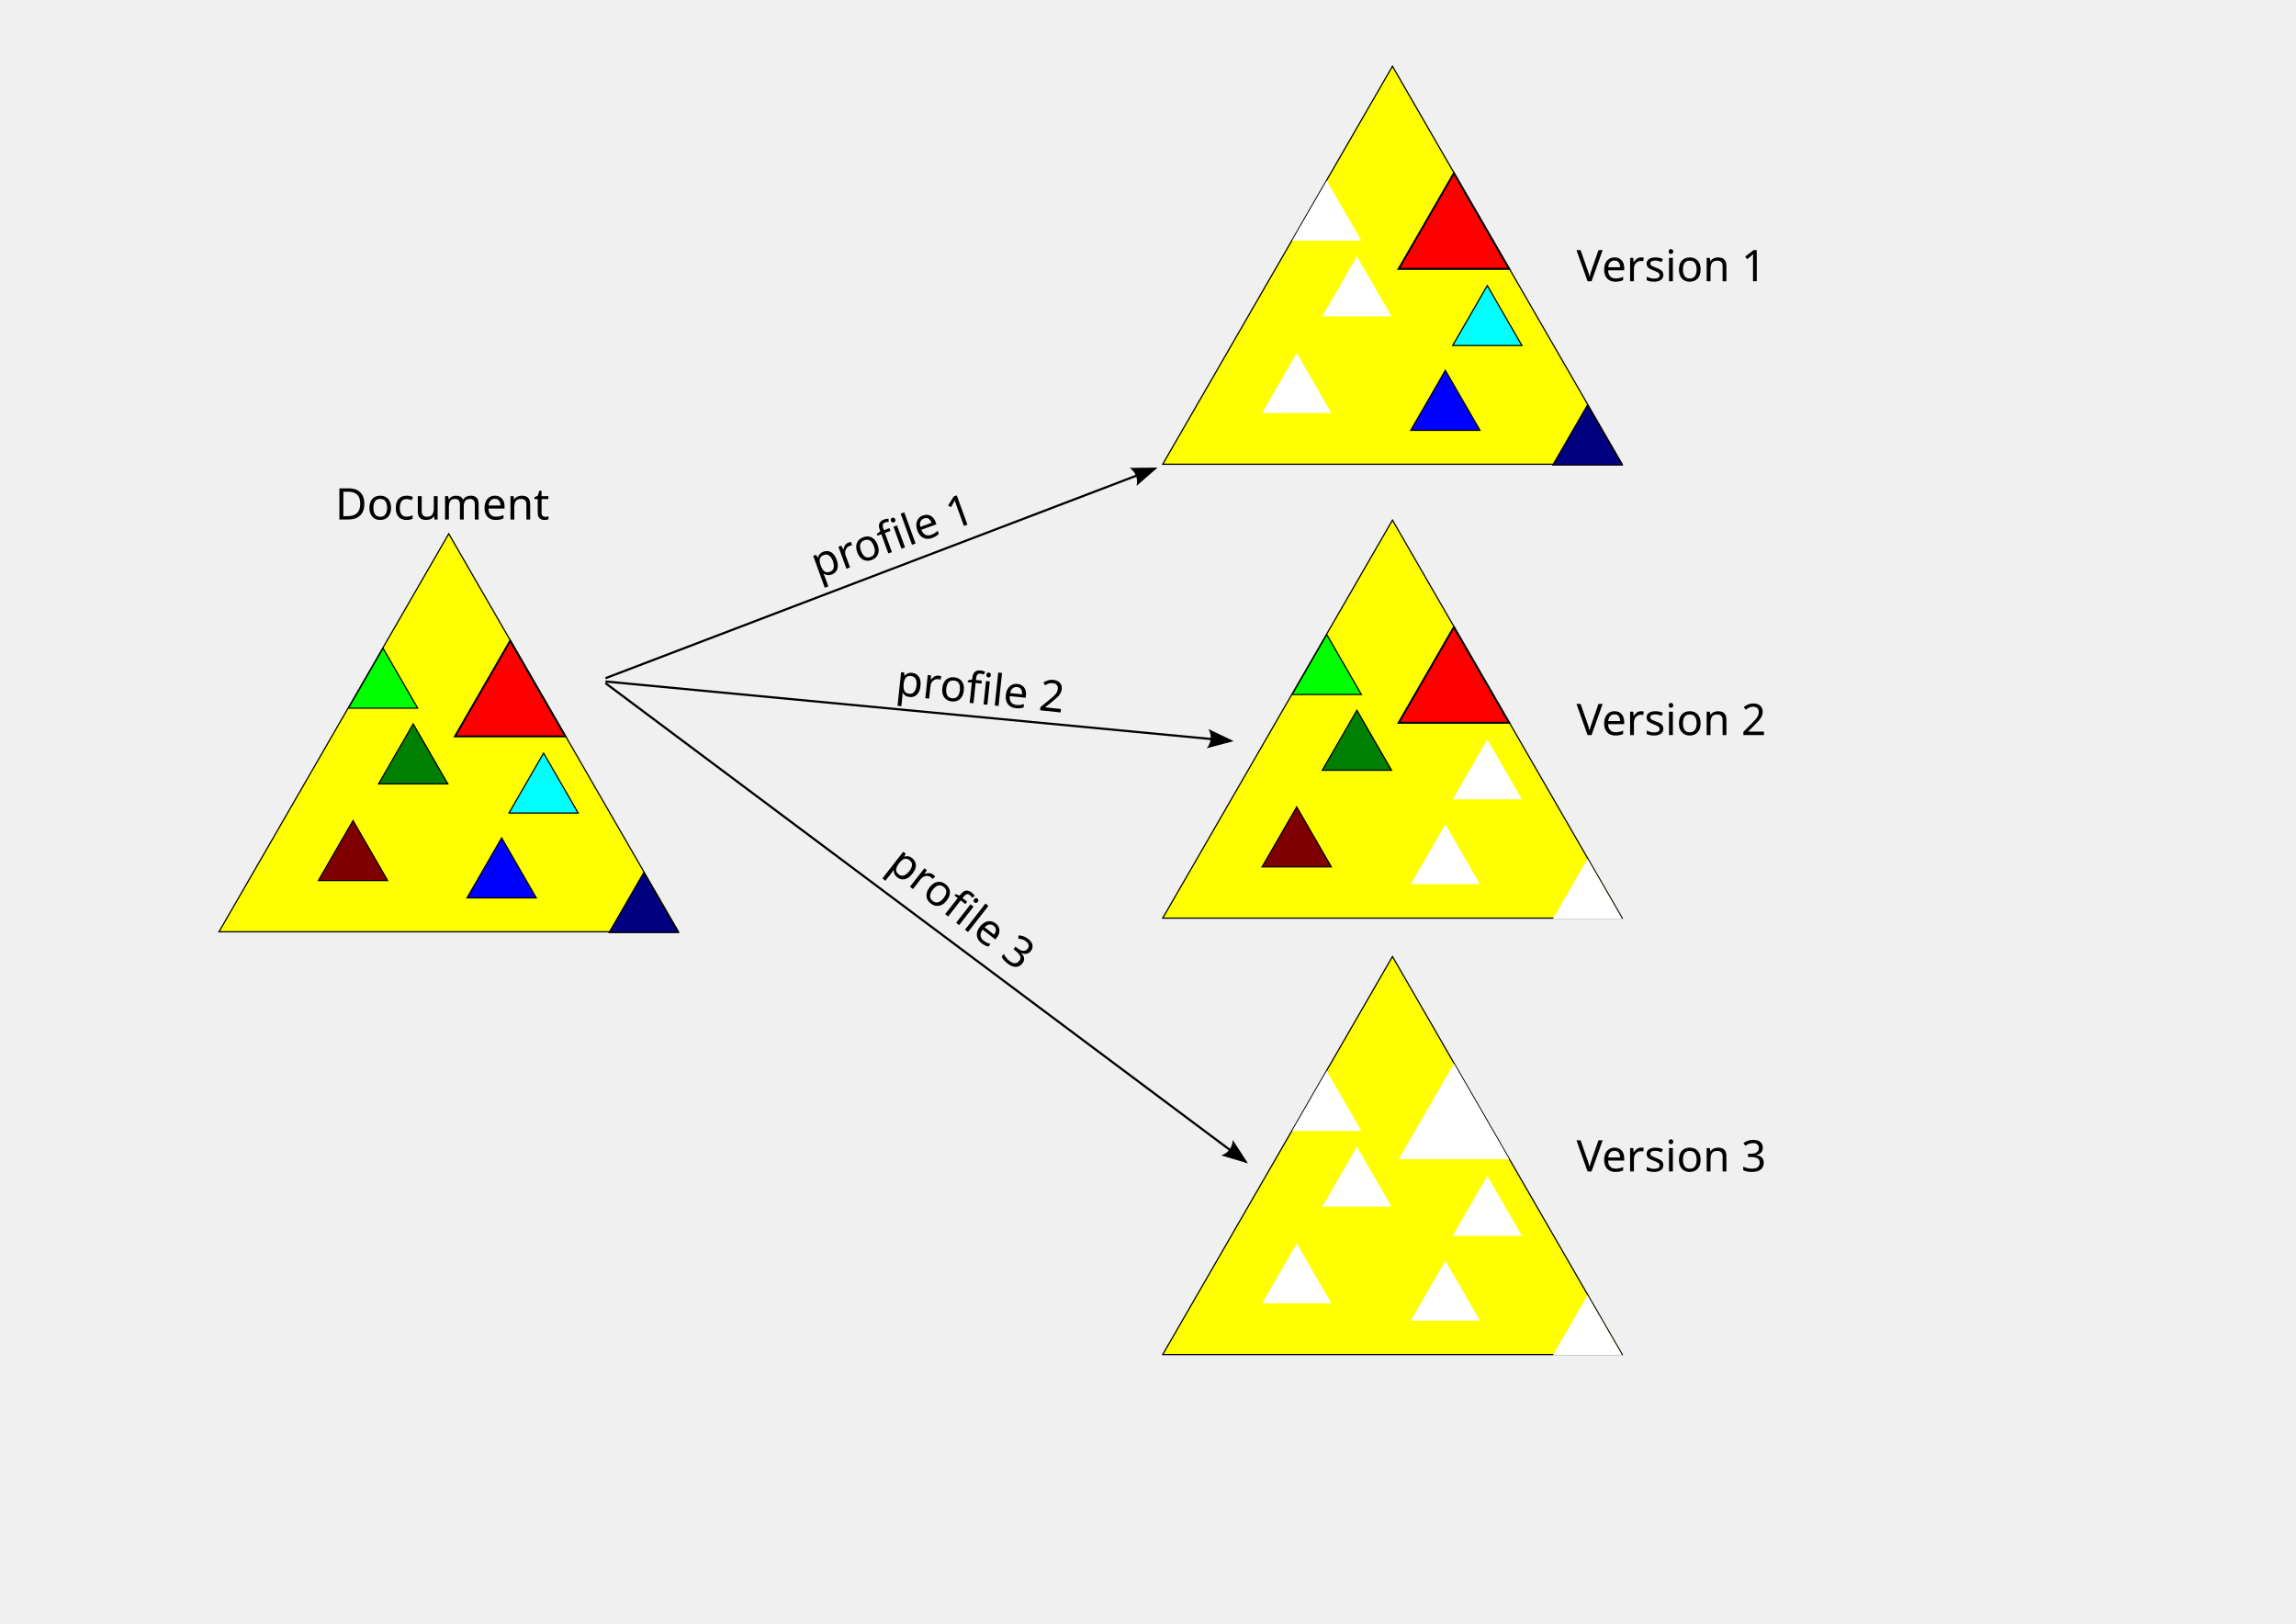
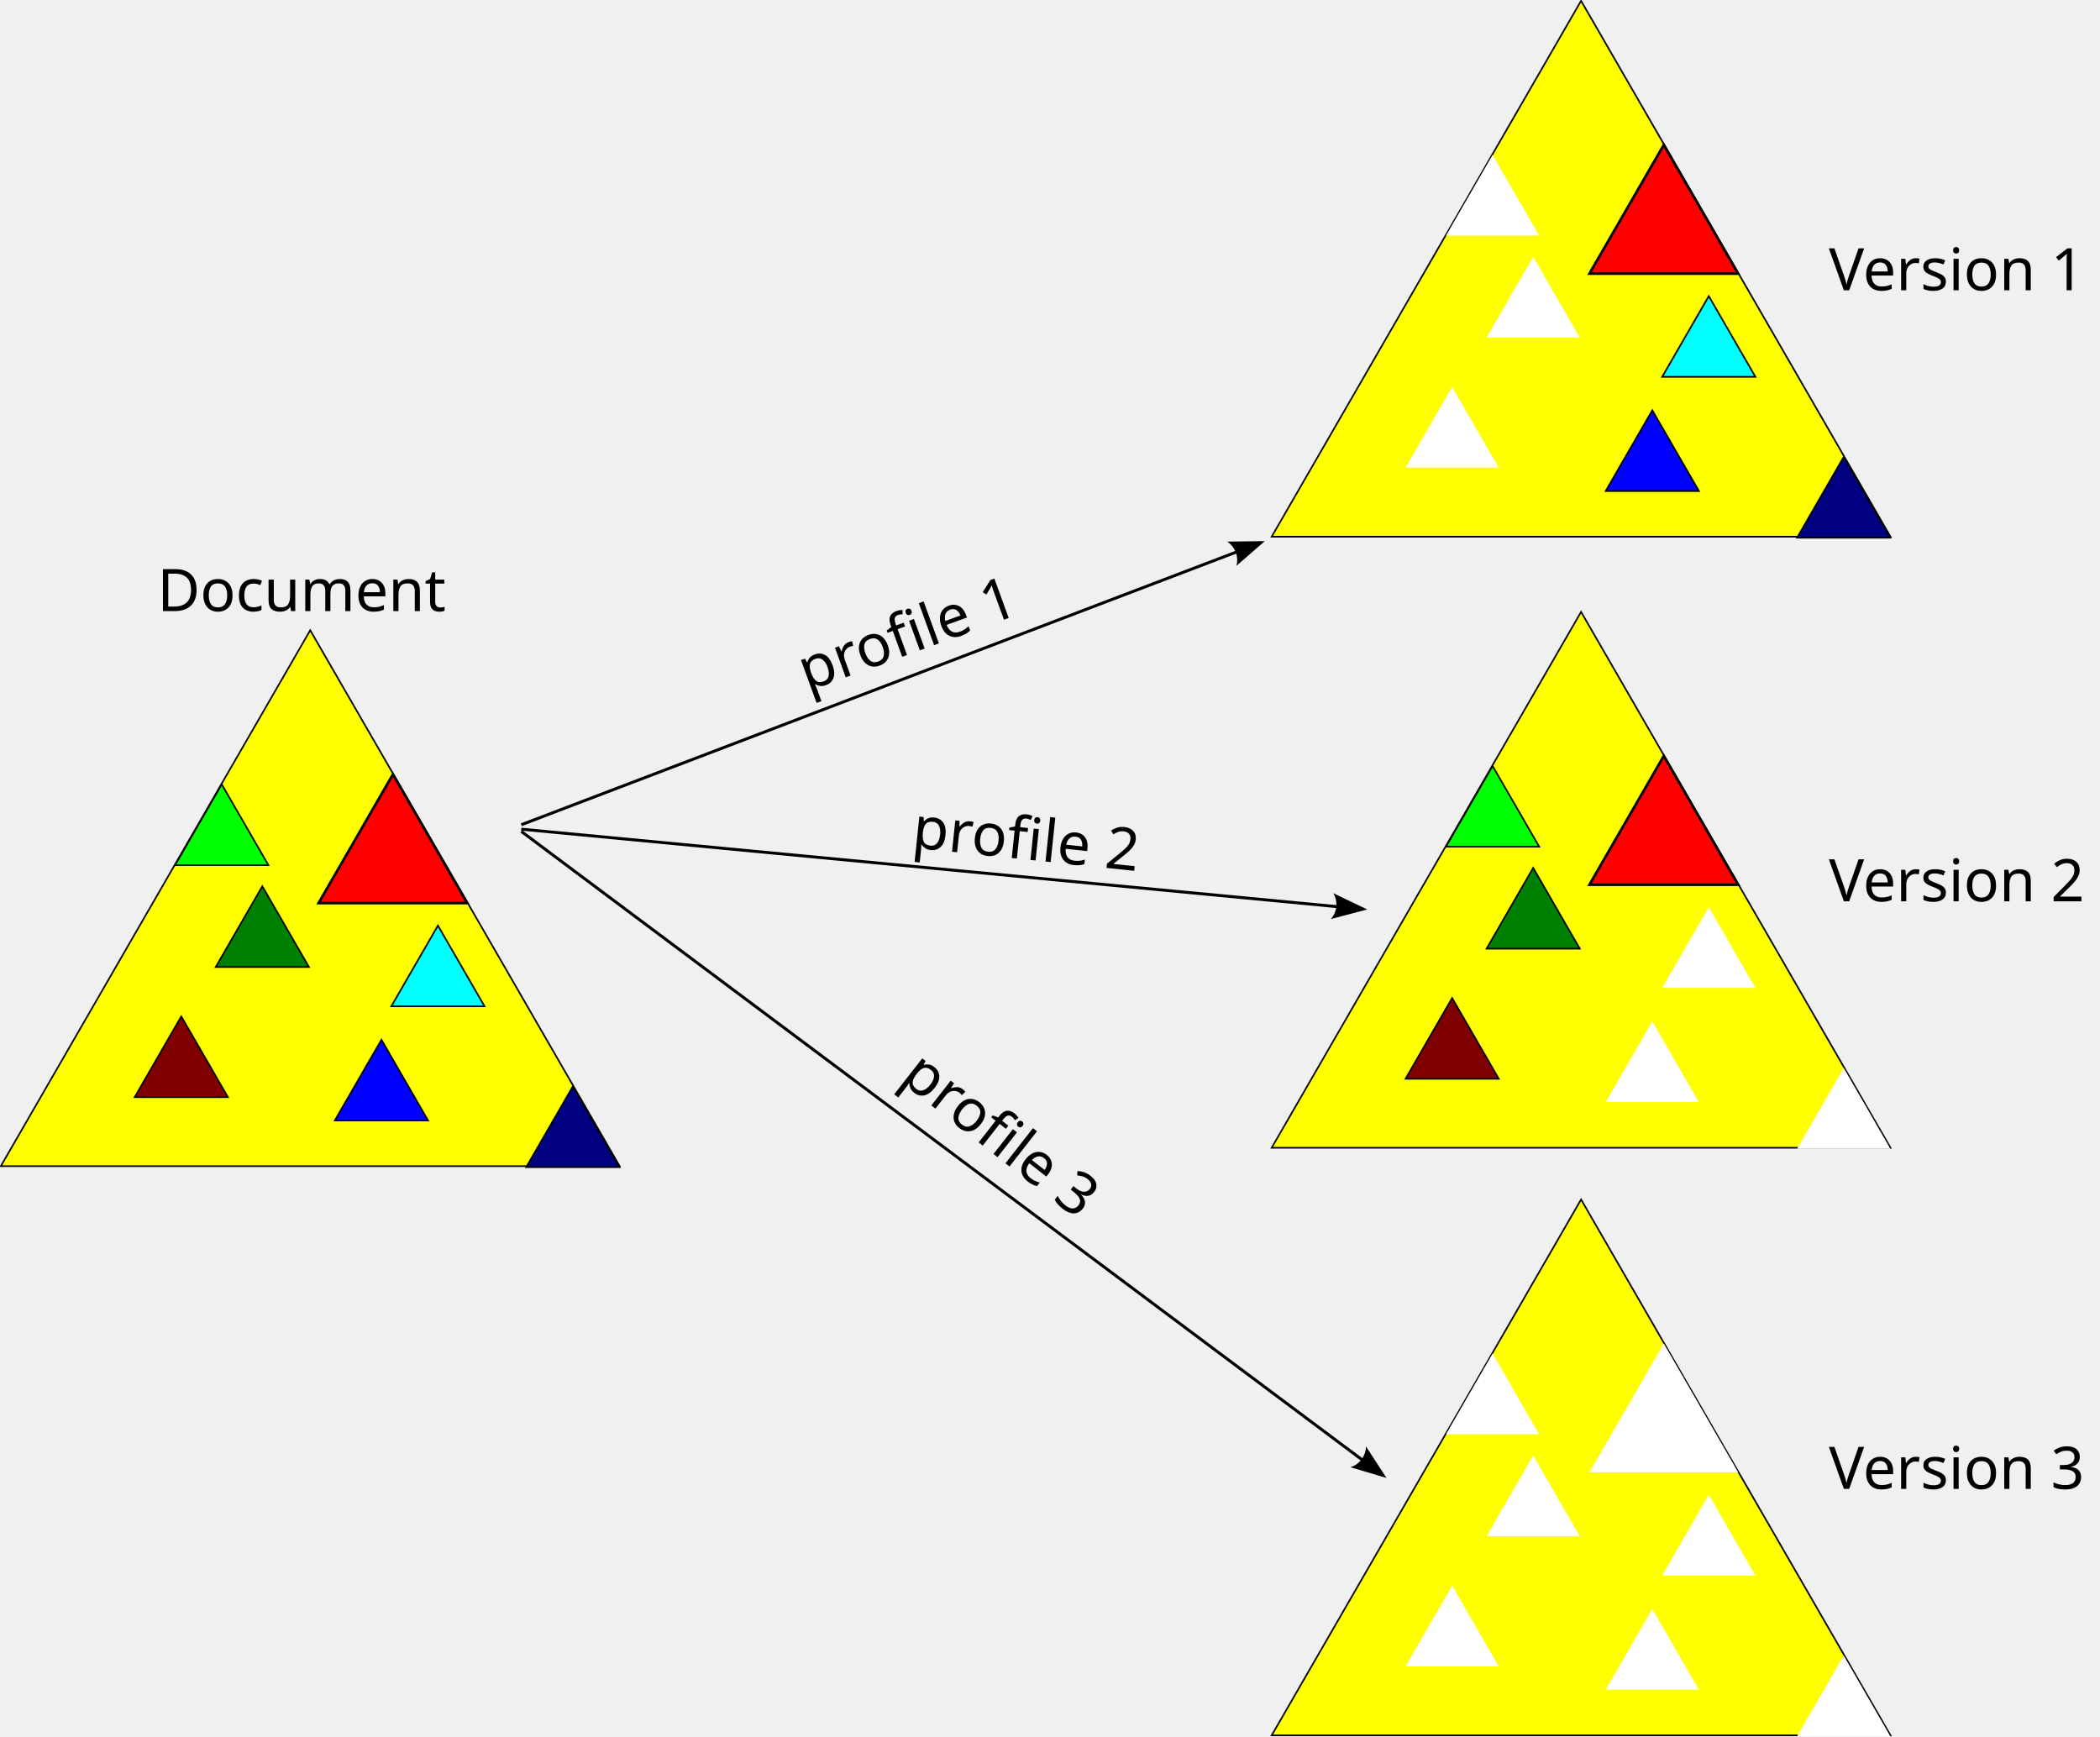
- <svg xmlns="http://www.w3.org/2000/svg" width="1052.362" height="744.094" id="svg2" version="1.0">
+ <svg xmlns="http://www.w3.org/2000/svg" width="714.746" height="591.02" id="svg2" version="1.0">
  <defs id="defs4">
-     <marker orient="auto" refY="0.0" refX="0.0" id="Arrow2Lend" style="overflow:visible;">
-       <path id="path3481" style="font-size:12.0;fill-rule:evenodd;stroke-width:0.625;stroke-linejoin:round;" d="M 8.719,4.034 L -2.207,0.016 L 8.719,-4.002 C 6.973,-1.63 6.983,1.616 8.719,4.034 z " transform="scale(1.1) rotate(180) translate(1,0)" />
+     <marker orient="auto" refY="0" refX="0" id="Arrow2Lend" style="overflow:visible">
+       <path id="path3481" style="font-size:12px;fill-rule:evenodd;stroke-width:0.625;stroke-linejoin:round" d="M 8.719,4.034 L -2.207,0.016 L 8.719,-4.002 C 6.973,-1.63 6.983,1.616 8.719,4.034 z" transform="matrix(-1.1,0,0,-1.1,-1.1,0)" />
    </marker>
-     <marker orient="auto" refY="0.0" refX="0.0" id="Arrow2Mend" style="overflow:visible;">
-       <path id="path3487" style="font-size:12.0;fill-rule:evenodd;stroke-width:0.625;stroke-linejoin:round;" d="M 8.719,4.034 L -2.207,0.016 L 8.719,-4.002 C 6.973,-1.63 6.983,1.616 8.719,4.034 z " transform="scale(0.6) rotate(180) translate(0,0)" />
+     <marker orient="auto" refY="0" refX="0" id="Arrow2Mend" style="overflow:visible">
+       <path id="path3487" style="font-size:12px;fill-rule:evenodd;stroke-width:0.625;stroke-linejoin:round" d="M 8.719,4.034 L -2.207,0.016 L 8.719,-4.002 C 6.973,-1.63 6.983,1.616 8.719,4.034 z" transform="scale(-0.6,-0.6)" />
    </marker>
  </defs>
-   <g id="layer1">
+   <g id="layer1" transform="translate(-100.0985,-30.07597)">
    <g id="g3375" transform="translate(0,-24.7021)">
      <g transform="matrix(0.7267453,0,0,0.7267453,27.35239,73.51456)" id="g2497">
        <path style="fill:#ffff00;fill-rule:evenodd;stroke:#000000;stroke-width:1px;stroke-linecap:butt;stroke-linejoin:miter;stroke-opacity:1" id="path2389" d="M 492.257,274.1 L 111.185,274.1 L 301.721,-55.918 L 492.257,274.1 z" transform="matrix(0.7605179,0,0,0.7605179,15.92042,311.9401)" />
        <path style="fill:#ff0000;fill-rule:evenodd;stroke:#000000;stroke-width:1px;stroke-linecap:butt;stroke-linejoin:miter;stroke-opacity:1" id="path2395" d="M 609.46,166.298 L 552.054,166.298 L 580.757,116.583 L 609.46,166.298 z" transform="matrix(1.21346,0,0,1.21346,-420.5994,195.4083)" />
        <path d="M 609.46,166.298 L 552.054,166.298 L 580.757,116.583 L 609.46,166.298 z" id="path2397" style="fill:#00ffff;fill-rule:evenodd;stroke:#000000;stroke-width:1px;stroke-linecap:butt;stroke-linejoin:miter;stroke-opacity:1" transform="matrix(0.7605179,0,0,0.7605179,-136.4808,319.0575)" />
        <path style="fill:#008000;fill-rule:evenodd;stroke:#000000;stroke-width:1px;stroke-linecap:butt;stroke-linejoin:miter;stroke-opacity:1" id="path2399" d="M 609.46,166.298 L 552.054,166.298 L 580.757,116.583 L 609.46,166.298 z" transform="matrix(0.7605179,0,0,0.7605179,-218.7199,300.6543)" />
        <path d="M 609.46,166.298 L 552.054,166.298 L 580.757,116.583 L 609.46,166.298 z" id="path2401" style="fill:#00ff00;fill-rule:evenodd;stroke:#000000;stroke-width:1px;stroke-linecap:butt;stroke-linejoin:miter;stroke-opacity:1" transform="matrix(0.7605179,0,0,0.7605179,-237.7252,252.9211)" />
        <path style="fill:#800000;fill-rule:evenodd;stroke:#000000;stroke-width:1px;stroke-linecap:butt;stroke-linejoin:miter;stroke-opacity:1" id="path2403" d="M 609.46,166.298 L 552.054,166.298 L 580.757,116.583 L 609.46,166.298 z" transform="matrix(0.7605179,0,0,0.7605179,-256.6764,361.6148)" />
        <path transform="matrix(0.7605179,0,0,0.7605179,-73.30123,394.3954)" style="fill:#000080;fill-rule:evenodd;stroke:#000000;stroke-width:1px;stroke-linecap:butt;stroke-linejoin:miter;stroke-opacity:1" id="path2405" d="M 609.46,166.298 L 552.054,166.298 L 580.757,116.583 L 609.46,166.298 z" />
        <path d="M 609.46,166.298 L 552.054,166.298 L 580.757,116.583 L 609.46,166.298 z" id="path2407" style="fill:#0000ff;fill-rule:evenodd;stroke:#000000;stroke-width:1px;stroke-linecap:butt;stroke-linejoin:miter;stroke-opacity:1" transform="matrix(0.7605179,0,0,0.7605179,-162.9353,372.5417)" />
      </g>
      <text id="text2561" y="262.788" x="153.629" style="font-size:20px;font-style:normal;font-variant:normal;font-weight:normal;font-stretch:normal;text-align:start;line-height:125%;writing-mode:lr-tb;text-anchor:start;fill:#000000;fill-opacity:1;stroke:none;stroke-width:1px;stroke-linecap:butt;stroke-linejoin:miter;stroke-opacity:1;font-family:Verdana;-inkscape-font-specification:Verdana" xml:space="preserve">
        <tspan y="262.788" x="153.629" id="tspan2563">Document</tspan>
      </text>
    </g>
    <g id="g3418">
      <g id="g3388">
        <path transform="matrix(0.5527028,0,0,0.5527028,471.4652,61.25838)" style="fill:#ffff00;fill-rule:evenodd;stroke:#000000;stroke-width:1px;stroke-linecap:butt;stroke-linejoin:miter;stroke-opacity:1" d="M 492.257,274.1 L 111.185,274.1 L 301.721,-55.918 L 492.257,274.1 z" id="path2509" />
        <path transform="matrix(0.8818764,0,0,0.8818764,154.2265,-23.43052)" d="M 609.46,166.298 L 552.054,166.298 L 580.757,116.583 L 609.46,166.298 z" id="path2511" style="fill:#ff0000;fill-rule:evenodd;stroke:#000000;stroke-width:1px;stroke-linecap:butt;stroke-linejoin:miter;stroke-opacity:1" />
        <path transform="matrix(0.5527028,0,0,0.5527028,360.7084,66.43093)" style="fill:#00ffff;fill-rule:evenodd;stroke:#000000;stroke-width:1px;stroke-linecap:butt;stroke-linejoin:miter;stroke-opacity:1" id="path2513" d="M 609.46,166.298 L 552.054,166.298 L 580.757,116.583 L 609.46,166.298 z" />
        <path transform="matrix(0.5527028,0,0,0.5527028,300.9415,53.05652)" style="fill:#ffffff;fill-rule:evenodd;stroke:none;stroke-width:1px;stroke-linecap:butt;stroke-linejoin:miter;stroke-opacity:1" d="M 609.46,166.298 L 552.054,166.298 L 580.757,116.583 L 609.46,166.298 z" id="path2515" />
        <path transform="matrix(0.5527028,0,0,0.5527028,287.1294,18.36664)" style="fill:#ffffff;fill-rule:evenodd;stroke:none;stroke-width:1px;stroke-linecap:butt;stroke-linejoin:miter;stroke-opacity:1" d="M 609.46,166.298 L 552.054,166.298 L 580.757,116.583 L 609.46,166.298 z" id="path2517" />
        <path transform="matrix(0.5527028,0,0,0.5527028,273.3567,97.35925)" style="fill:#ffffff;fill-rule:evenodd;stroke:none;stroke-width:1px;stroke-linecap:butt;stroke-linejoin:miter;stroke-opacity:1" d="M 609.46,166.298 L 552.054,166.298 L 580.757,116.583 L 609.46,166.298 z" id="path2519" />
        <path d="M 609.46,166.298 L 552.054,166.298 L 580.757,116.583 L 609.46,166.298 z" id="path2521" style="fill:#000080;fill-rule:evenodd;stroke:#000000;stroke-width:1px;stroke-linecap:butt;stroke-linejoin:miter;stroke-opacity:1" transform="matrix(0.5527028,0,0,0.5527028,406.6238,121.1824)" />
        <path transform="matrix(0.5527028,0,0,0.5527028,341.4826,105.3003)" style="fill:#0000ff;fill-rule:evenodd;stroke:#000000;stroke-width:1px;stroke-linecap:butt;stroke-linejoin:miter;stroke-opacity:1" id="path2523" d="M 609.46,166.298 L 552.054,166.298 L 580.757,116.583 L 609.46,166.298 z" />
      </g>
      <g id="g3398">
        <path style="fill:#ffff00;fill-rule:evenodd;stroke:#000000;stroke-width:1px;stroke-linecap:butt;stroke-linejoin:miter;stroke-opacity:1" id="path2527" d="M 492.257,274.1 L 111.185,274.1 L 301.721,-55.918 L 492.257,274.1 z" transform="matrix(0.5527028,0,0,0.5527028,471.4652,269.2584)" />
        <path style="fill:#ff0000;fill-rule:evenodd;stroke:#000000;stroke-width:1px;stroke-linecap:butt;stroke-linejoin:miter;stroke-opacity:1" id="path2529" d="M 609.46,166.298 L 552.054,166.298 L 580.757,116.583 L 609.46,166.298 z" transform="matrix(0.8818764,0,0,0.8818764,154.2265,184.5695)" />
        <path d="M 609.46,166.298 L 552.054,166.298 L 580.757,116.583 L 609.46,166.298 z" id="path2531" style="fill:#ffffff;fill-rule:evenodd;stroke:none;stroke-width:1px;stroke-linecap:butt;stroke-linejoin:miter;stroke-opacity:1" transform="matrix(0.5527028,0,0,0.5527028,360.7084,274.4309)" />
        <path style="fill:#008000;fill-rule:evenodd;stroke:#000000;stroke-width:1px;stroke-linecap:butt;stroke-linejoin:miter;stroke-opacity:1" id="path2533" d="M 609.46,166.298 L 552.054,166.298 L 580.757,116.583 L 609.46,166.298 z" transform="matrix(0.5527028,0,0,0.5527028,300.9415,261.0565)" />
        <path d="M 609.46,166.298 L 552.054,166.298 L 580.757,116.583 L 609.46,166.298 z" id="path2535" style="fill:#00ff00;fill-rule:evenodd;stroke:#000000;stroke-width:1px;stroke-linecap:butt;stroke-linejoin:miter;stroke-opacity:1" transform="matrix(0.5527028,0,0,0.5527028,287.1294,226.3666)" />
        <path style="fill:#800000;fill-rule:evenodd;stroke:#000000;stroke-width:1px;stroke-linecap:butt;stroke-linejoin:miter;stroke-opacity:1" id="path2537" d="M 609.46,166.298 L 552.054,166.298 L 580.757,116.583 L 609.46,166.298 z" transform="matrix(0.5527028,0,0,0.5527028,273.3567,305.3592)" />
        <path transform="matrix(0.5527028,0,0,0.5527028,406.6238,329.1824)" style="fill:#ffffff;fill-rule:evenodd;stroke:none;stroke-width:1px;stroke-linecap:butt;stroke-linejoin:miter;stroke-opacity:1" id="path2539" d="M 609.46,166.298 L 552.054,166.298 L 580.757,116.583 L 609.46,166.298 z" />
        <path d="M 609.46,166.298 L 552.054,166.298 L 580.757,116.583 L 609.46,166.298 z" id="path2541" style="fill:#ffffff;fill-rule:evenodd;stroke:none;stroke-width:1px;stroke-linecap:butt;stroke-linejoin:miter;stroke-opacity:1" transform="matrix(0.5527028,0,0,0.5527028,341.4826,313.3003)" />
      </g>
      <g id="g3408">
        <path transform="matrix(0.5527028,0,0,0.5527028,471.4652,469.2584)" d="M 492.257,274.1 L 111.185,274.1 L 301.721,-55.918 L 492.257,274.1 z" id="path2545" style="fill:#ffff00;fill-rule:evenodd;stroke:#000000;stroke-width:1px;stroke-linecap:butt;stroke-linejoin:miter;stroke-opacity:1" />
        <path transform="matrix(0.8818764,0,0,0.8818764,154.2265,384.5695)" d="M 609.46,166.298 L 552.054,166.298 L 580.757,116.583 L 609.46,166.298 z" id="path2547" style="fill:#ffffff;fill-rule:evenodd;stroke:none;stroke-width:1px;stroke-linecap:butt;stroke-linejoin:miter;stroke-opacity:1" />
        <path transform="matrix(0.5527028,0,0,0.5527028,360.7084,474.4309)" style="fill:#ffffff;fill-rule:evenodd;stroke:none;stroke-width:1px;stroke-linecap:butt;stroke-linejoin:miter;stroke-opacity:1" id="path2549" d="M 609.46,166.298 L 552.054,166.298 L 580.757,116.583 L 609.46,166.298 z" />
        <path transform="matrix(0.5527028,0,0,0.5527028,300.9415,461.0565)" d="M 609.46,166.298 L 552.054,166.298 L 580.757,116.583 L 609.46,166.298 z" id="path2551" style="fill:#ffffff;fill-rule:evenodd;stroke:none;stroke-width:1px;stroke-linecap:butt;stroke-linejoin:miter;stroke-opacity:1" />
        <path transform="matrix(0.5527028,0,0,0.5527028,287.1294,426.3666)" style="fill:#ffffff;fill-rule:evenodd;stroke:none;stroke-width:1px;stroke-linecap:butt;stroke-linejoin:miter;stroke-opacity:1" id="path2553" d="M 609.46,166.298 L 552.054,166.298 L 580.757,116.583 L 609.46,166.298 z" />
        <path transform="matrix(0.5527028,0,0,0.5527028,273.3567,505.3592)" d="M 609.46,166.298 L 552.054,166.298 L 580.757,116.583 L 609.46,166.298 z" id="path2555" style="fill:#ffffff;fill-rule:evenodd;stroke:none;stroke-width:1px;stroke-linecap:butt;stroke-linejoin:miter;stroke-opacity:1" />
        <path d="M 609.46,166.298 L 552.054,166.298 L 580.757,116.583 L 609.46,166.298 z" id="path2557" style="fill:#ffffff;fill-rule:evenodd;stroke:none;stroke-width:1px;stroke-linecap:butt;stroke-linejoin:miter;stroke-opacity:1" transform="matrix(0.5527028,0,0,0.5527028,406.6238,529.1824)" />
        <path transform="matrix(0.5527028,0,0,0.5527028,341.4826,513.3003)" style="fill:#ffffff;fill-rule:evenodd;stroke:none;stroke-width:1px;stroke-linecap:butt;stroke-linejoin:miter;stroke-opacity:1" id="path2559" d="M 609.46,166.298 L 552.054,166.298 L 580.757,116.583 L 609.46,166.298 z" />
      </g>
      <text id="text3363" y="128.892" x="722.569" style="font-size:20px;font-style:normal;font-variant:normal;font-weight:normal;font-stretch:normal;text-align:start;line-height:125%;writing-mode:lr-tb;text-anchor:start;fill:#000000;fill-opacity:1;stroke:none;stroke-width:1px;stroke-linecap:butt;stroke-linejoin:miter;stroke-opacity:1;font-family:Verdana;-inkscape-font-specification:Verdana" xml:space="preserve">
        <tspan y="128.892" x="722.569" id="tspan3365">Version 1</tspan>
      </text>
      <text xml:space="preserve" style="font-size:20px;font-style:normal;font-variant:normal;font-weight:normal;font-stretch:normal;text-align:start;line-height:125%;writing-mode:lr-tb;text-anchor:start;fill:#000000;fill-opacity:1;stroke:none;stroke-width:1px;stroke-linecap:butt;stroke-linejoin:miter;stroke-opacity:1;font-family:Verdana;-inkscape-font-specification:Verdana" x="722.569" y="336.856" id="text3367">
        <tspan id="tspan3369" x="722.569" y="336.856">Version 2</tspan>
      </text>
      <text id="text3371" y="536.856" x="722.569" style="font-size:20px;font-style:normal;font-variant:normal;font-weight:normal;font-stretch:normal;text-align:start;line-height:125%;writing-mode:lr-tb;text-anchor:start;fill:#000000;fill-opacity:1;stroke:none;stroke-width:1px;stroke-linecap:butt;stroke-linejoin:miter;stroke-opacity:1;font-family:Verdana;-inkscape-font-specification:Verdana" xml:space="preserve">
        <tspan y="536.856" x="722.569" id="tspan3373">Version 3</tspan>
      </text>
    </g>
-     <path style="fill:none;fill-rule:evenodd;stroke:#000000;stroke-width:1px;stroke-linecap:butt;stroke-linejoin:miter;stroke-opacity:1;marker-end:url(#Arrow2Lend)" d="M 277.523,312.308 L 564.12,339.531" id="path3453" />
-     <path style="fill:none;fill-rule:evenodd;stroke:#000000;stroke-width:1px;stroke-linecap:butt;stroke-linejoin:miter;stroke-opacity:1;marker-end:url(#Arrow2Lend)" d="M 277.523,313.064 L 570.926,532.36" id="path3455" />
-     <path style="fill:none;fill-rule:evenodd;stroke:#000000;stroke-width:1px;stroke-linecap:butt;stroke-linejoin:miter;stroke-opacity:1;marker-end:url(#Arrow2Lend)" d="M 277.523,310.796 L 529.336,214.759" id="path5279" />
+     <path style="fill:none;fill-rule:evenodd;stroke:#000000;stroke-width:1px;stroke-linecap:butt;stroke-linejoin:miter;marker-end:url(#Arrow2Lend);stroke-opacity:1" d="M 277.523,312.308 L 564.12,339.531" id="path3453" />
+     <path style="fill:none;fill-rule:evenodd;stroke:#000000;stroke-width:1px;stroke-linecap:butt;stroke-linejoin:miter;marker-end:url(#Arrow2Lend);stroke-opacity:1" d="M 277.523,313.064 L 570.926,532.36" id="path3455" />
+     <path style="fill:none;fill-rule:evenodd;stroke:#000000;stroke-width:1px;stroke-linecap:butt;stroke-linejoin:miter;marker-end:url(#Arrow2Lend);stroke-opacity:1" d="M 277.523,310.796 L 529.336,214.759" id="path5279" />
    <text xml:space="preserve" style="font-size:20px;font-style:normal;font-variant:normal;font-weight:normal;font-stretch:normal;text-align:start;line-height:125%;writing-mode:lr-tb;text-anchor:start;fill:#000000;fill-opacity:1;stroke:none;stroke-width:1px;stroke-linecap:butt;stroke-linejoin:miter;stroke-opacity:1;font-family:Verdana;-inkscape-font-specification:Verdana" x="564.838" y="63.417" id="text5802" transform="matrix(0.7880107,0.6156616,-0.6156616,0.7880107,0,0)">
      <tspan id="tspan5804" x="564.838" y="63.417">profile 3</tspan>
    </text>
    <text id="text5806" y="273.886" x="441.242" style="font-size:20px;font-style:normal;font-variant:normal;font-weight:normal;font-stretch:normal;text-align:start;line-height:125%;writing-mode:lr-tb;text-anchor:start;fill:#000000;fill-opacity:1;stroke:none;stroke-width:1px;stroke-linecap:butt;stroke-linejoin:miter;stroke-opacity:1;font-family:Verdana;-inkscape-font-specification:Verdana" xml:space="preserve" transform="matrix(0.9945219,0.1045285,-0.1045285,0.9945219,0,0)">
      <tspan y="273.886" x="441.242" id="tspan5808">profile 2</tspan>
    </text>
    <text xml:space="preserve" style="font-size:20px;font-style:normal;font-variant:normal;font-weight:normal;font-stretch:normal;text-align:start;line-height:125%;writing-mode:lr-tb;text-anchor:start;fill:#000000;fill-opacity:1;stroke:none;stroke-width:1px;stroke-linecap:butt;stroke-linejoin:miter;stroke-opacity:1;font-family:Verdana;-inkscape-font-specification:Verdana" x="261.414" y="377.59" id="text5810" transform="matrix(0.9396926,-0.3420202,0.3420202,0.9396926,0,0)">
      <tspan id="tspan5812" x="261.414" y="377.59">profile 1</tspan>
    </text>
  </g>
</svg>
